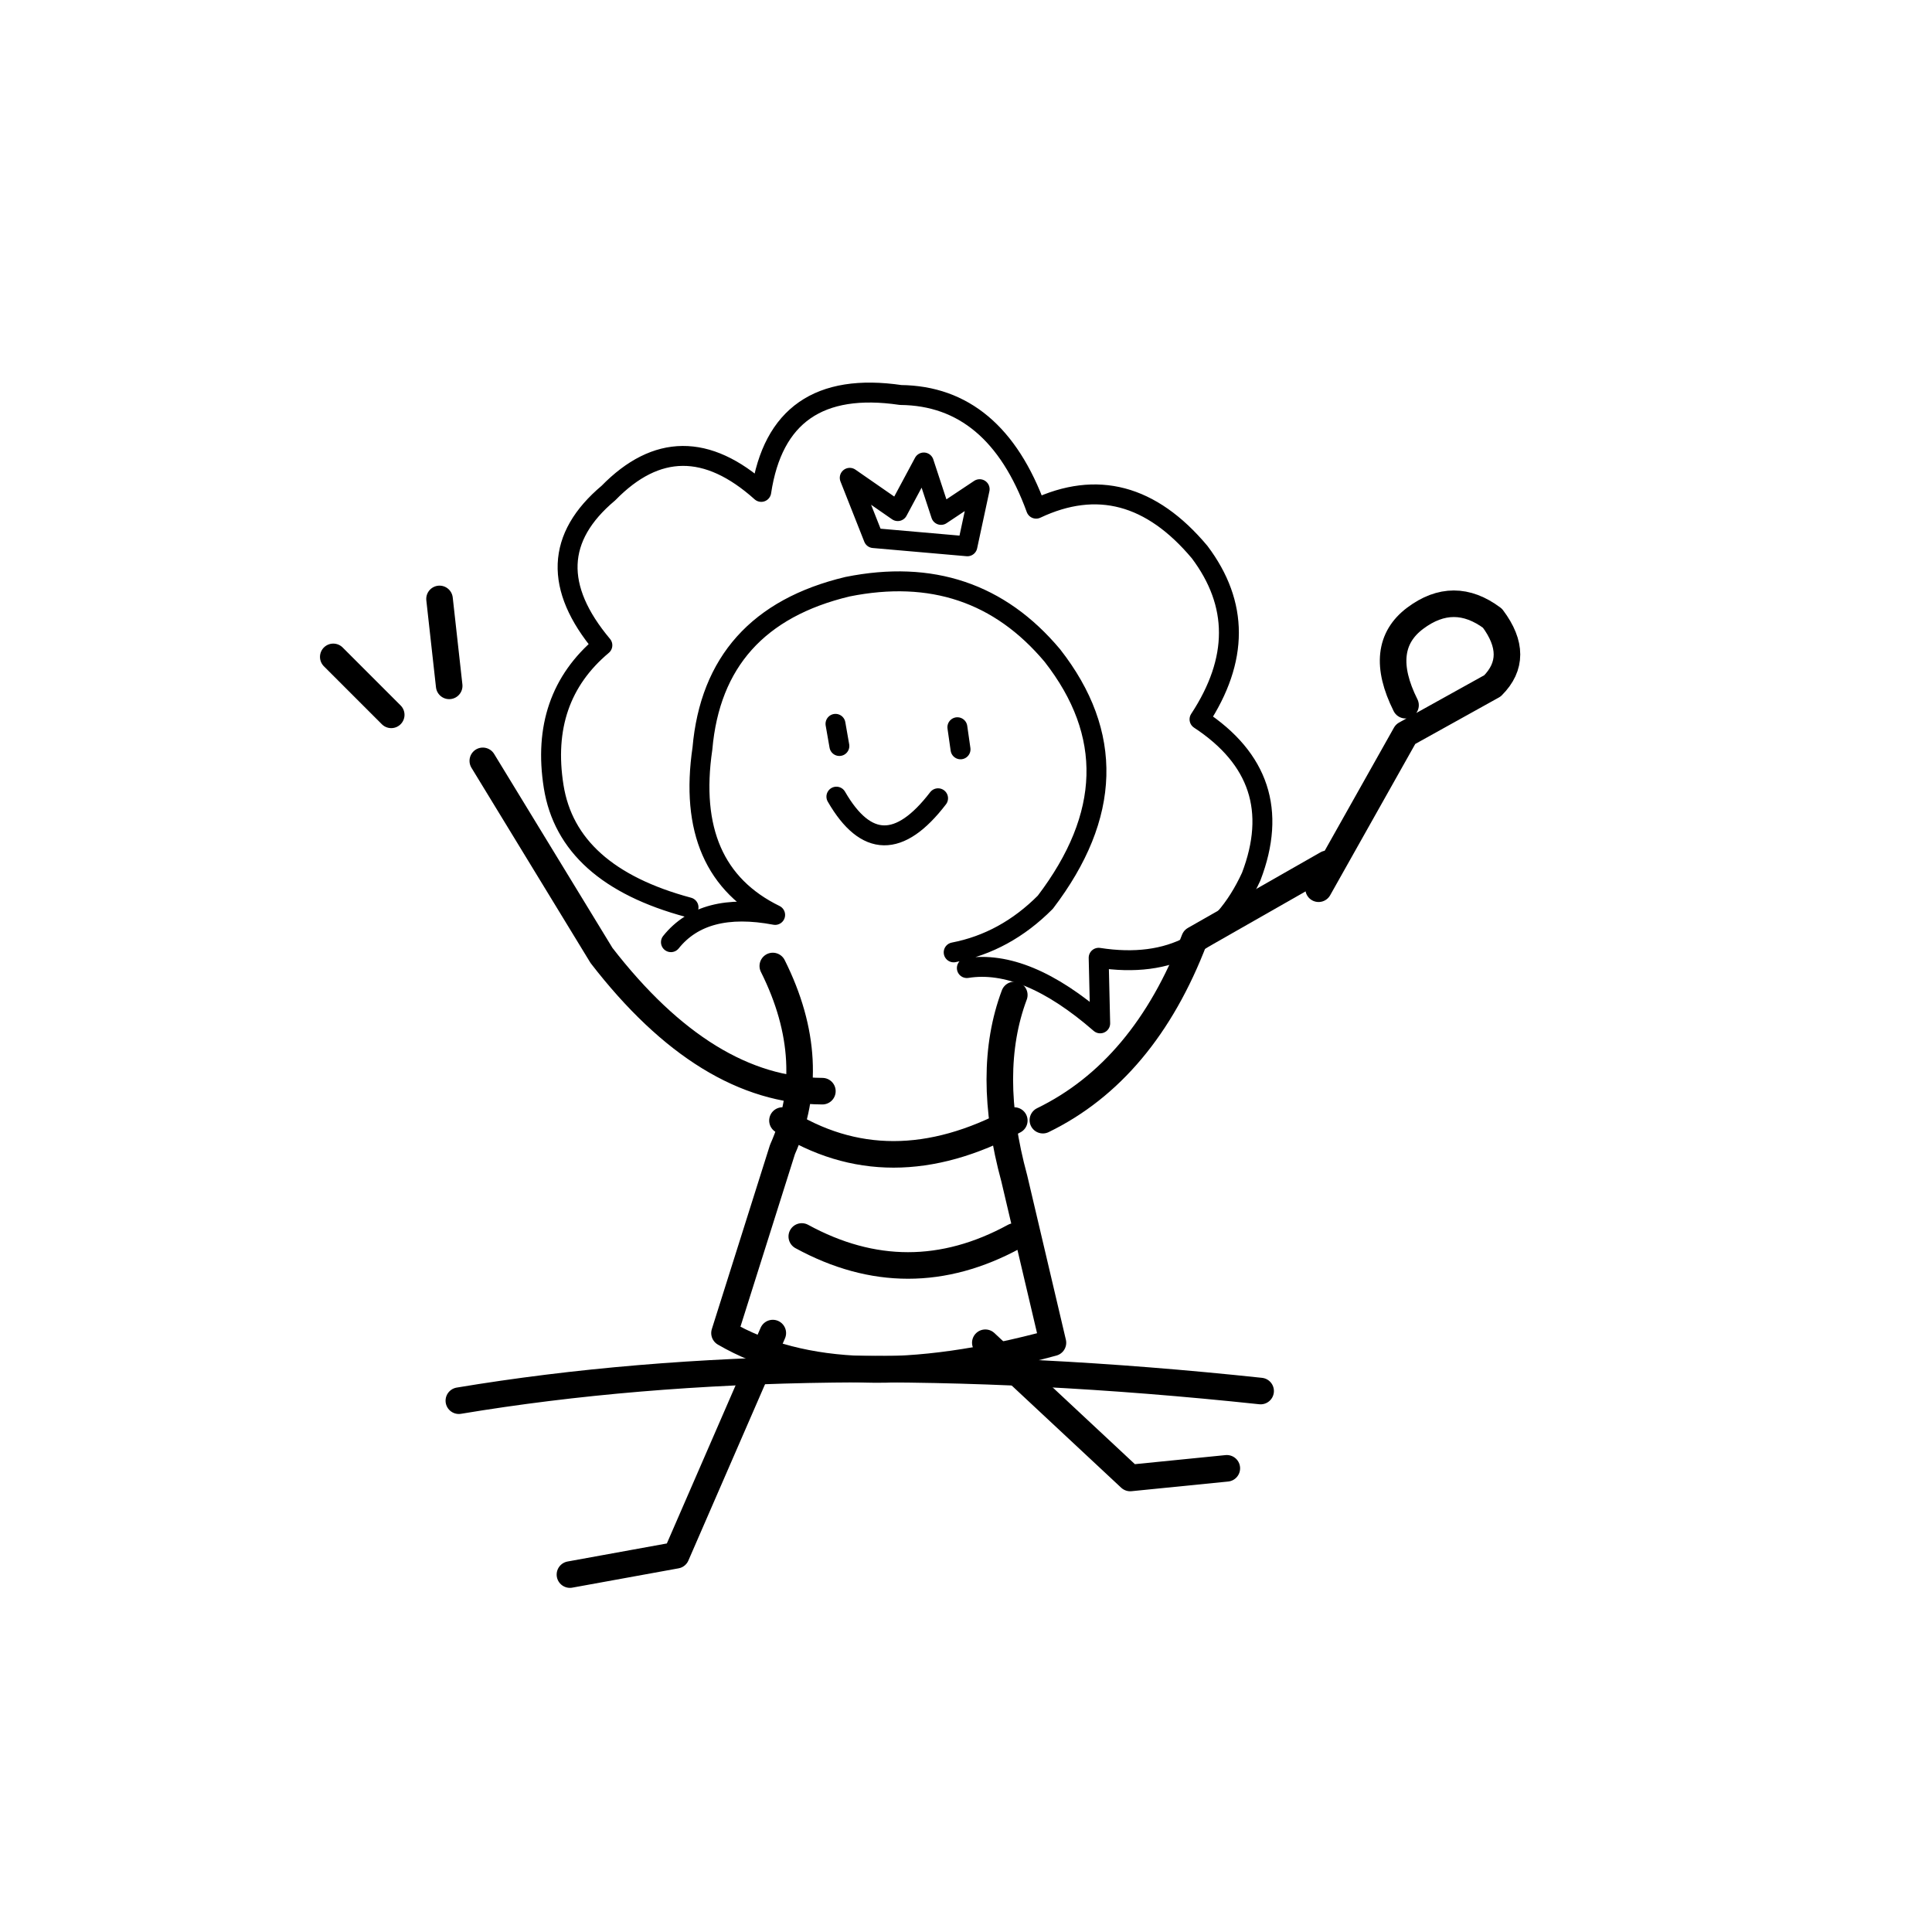
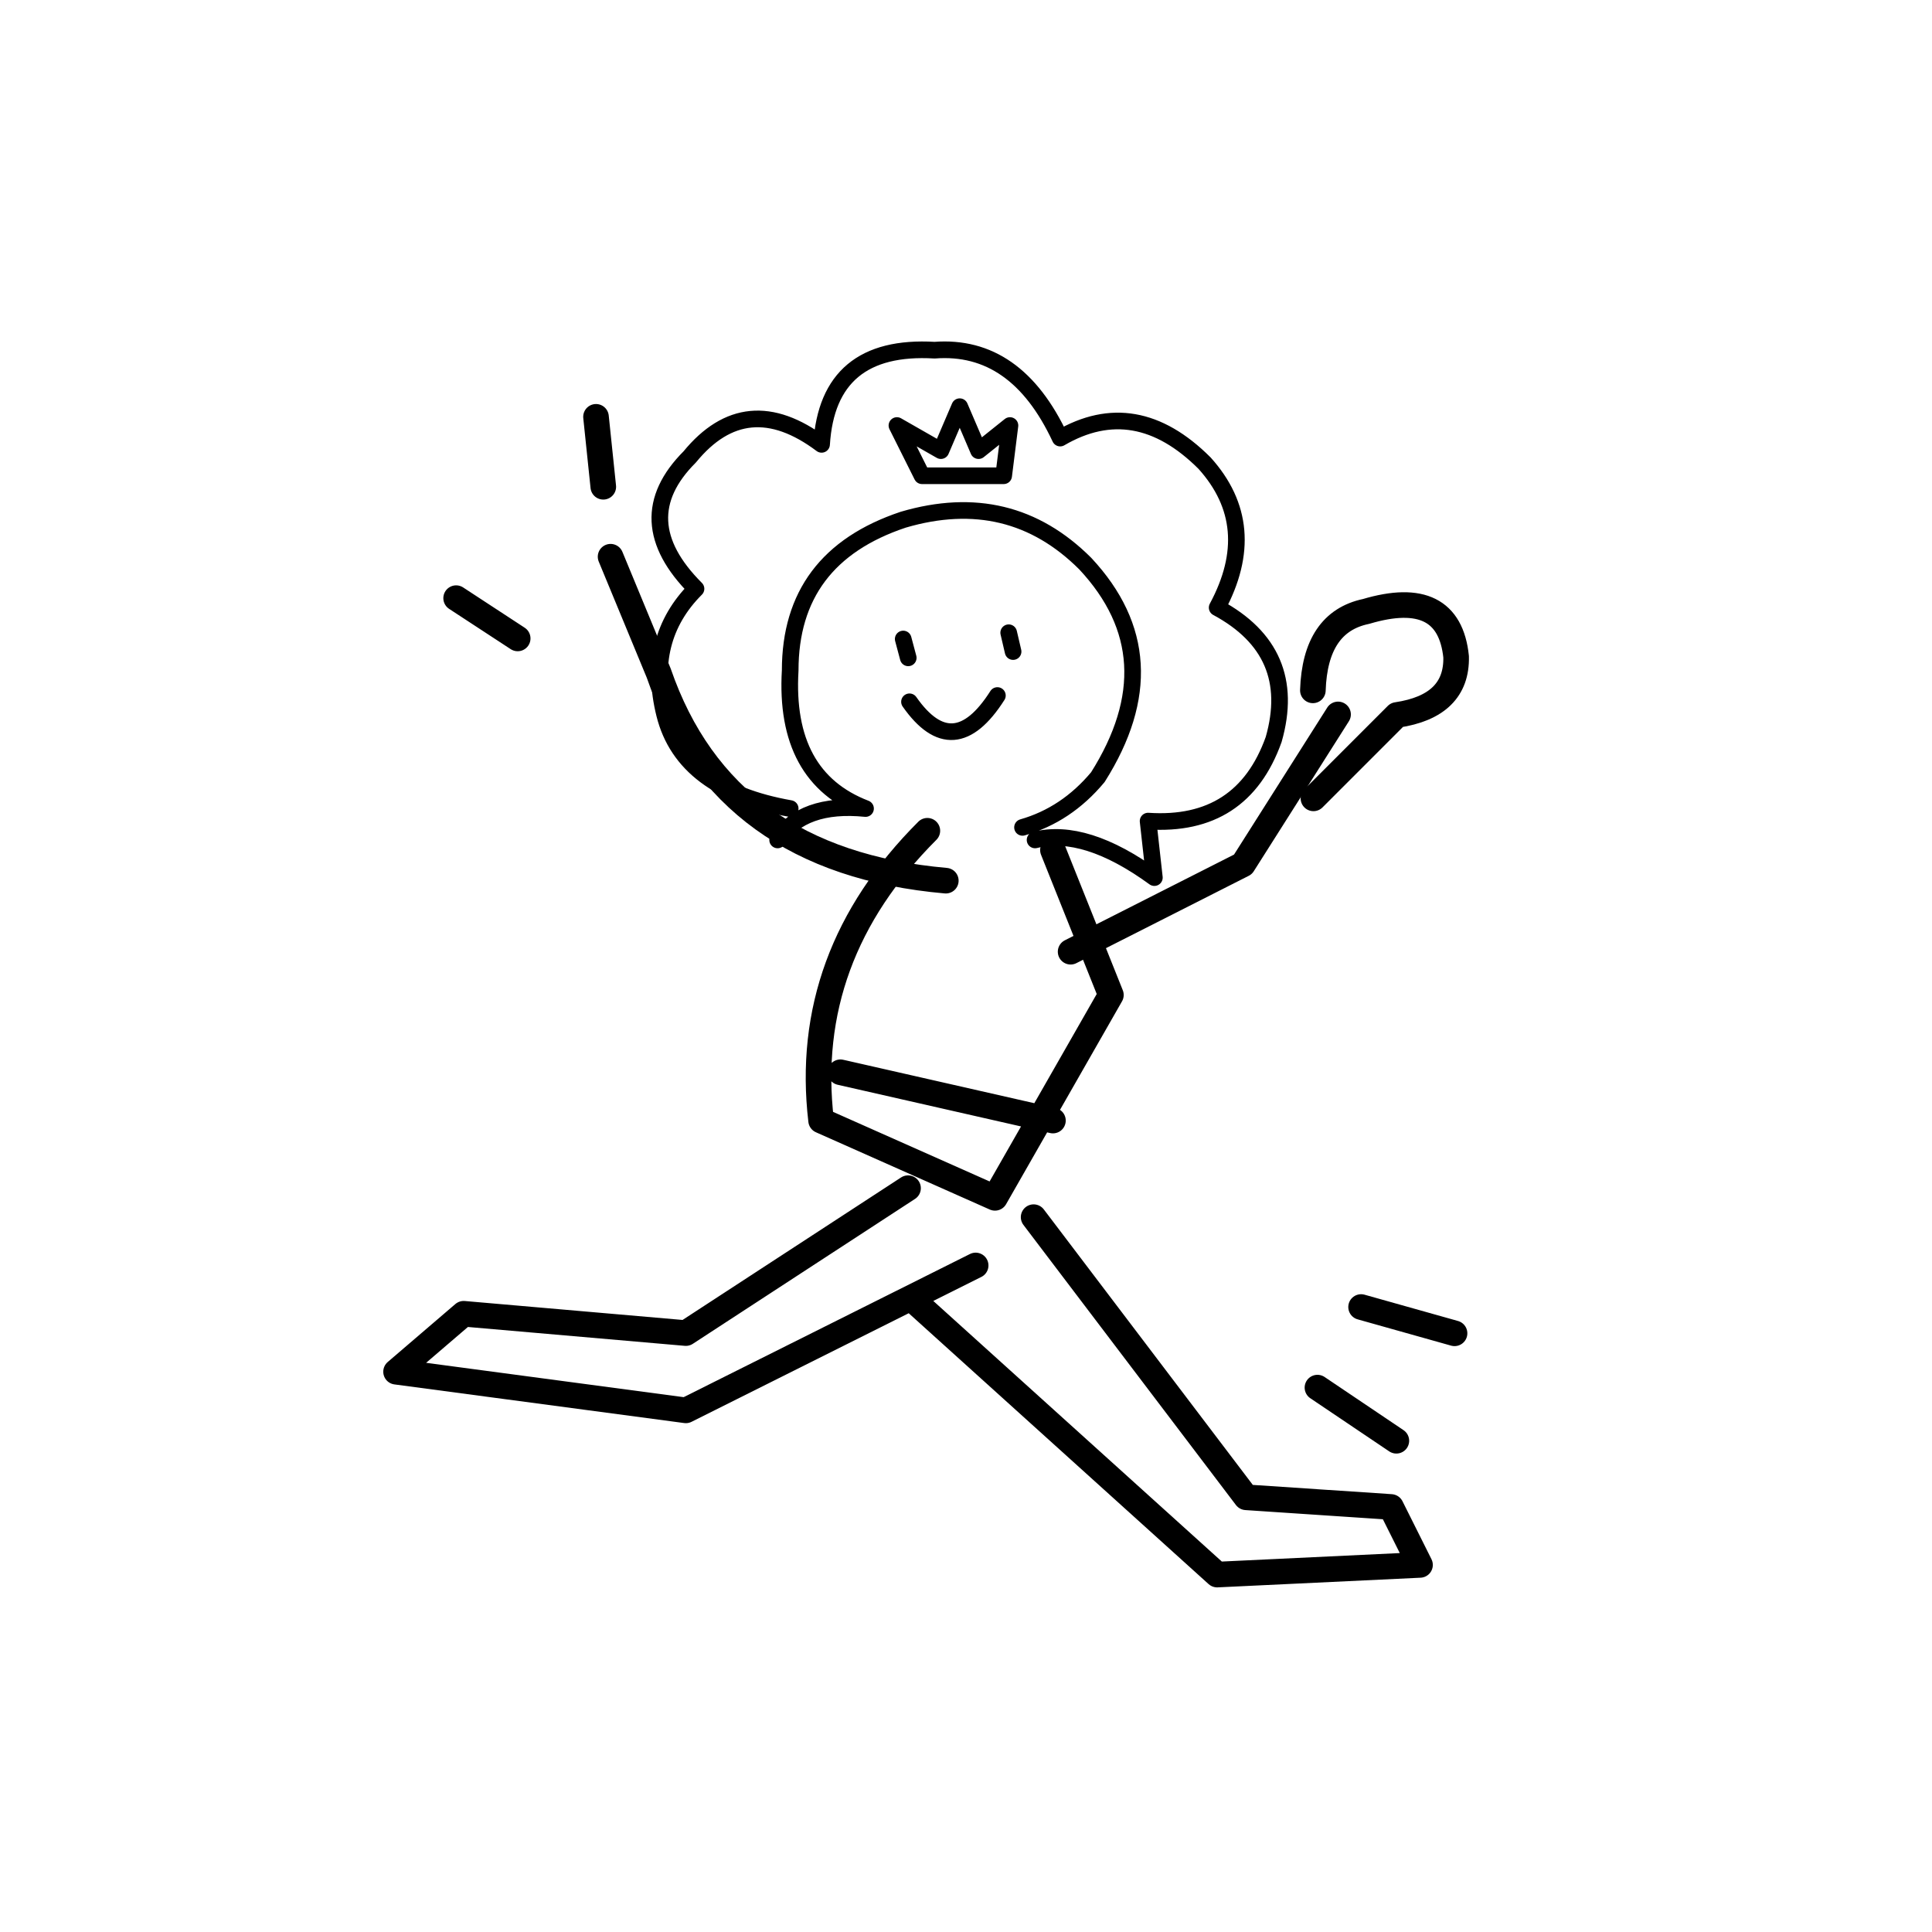
<svg xmlns="http://www.w3.org/2000/svg" viewBox="0 0 200 200">
-   <g fill="none" stroke="#000" stroke-width="2.75" stroke-linecap="round" stroke-linejoin="round">
-     <path d="M68 101Q51 98 48 86T53 66Q42 55 52 45Q61 34 73 43Q74 27 91 28Q104 27 111 42Q123 35 134 46Q143 56 136 69Q149 76 145 90Q140 104 125 103L126 112Q115 104 107 106M66 106q4-6 14-5 M80 101Q67 96 68 79Q68 61 86 55Q103 50 115 62Q129 77 117 96Q112 102 105 104 M86 74l.8 3m16-4 .7 3 M87 84q7 10 14-1 M89 48l-4-8 7 4 3-7 3 7 5-4-1 8z" transform="translate(20 20) scale(.75) rotate(5 96 104)" />
-     <path d="M80 100q5 10 1 19l-6 19q12 7 34 1l-4-17q-3-11 0-19 M81 116q11 7 24 0m-22 12q11 6 22 0" />
-     <path d="M80 138l-10 23-11 2m43-24 15 14 10-1" />
-     <path d="M85 114q-12 1-24-12l-14-19m61 32q10-6 14-20l13-9" transform="rotate(5 97 115)" />
-     <path d="M144 75q-3-6 1-9 4-3 8 0 3 4 0 7l-9 5-9 16 M39 76l-6-6m12 3-1-9m2 83q36-6 83-1" transform="translate(1.5 -2)" />
+   <g fill="none" stroke="#000" stroke-width="2.65" stroke-linecap="round" stroke-linejoin="round" transform="translate(0 -3)">
+     <path d="M68 101Q51 98 48 86T53 66Q42 55 52 45Q61 34 73 43Q74 27 91 28Q104 27 111 42Q123 35 134 46Q143 56 136 69Q149 76 145 90Q140 104 125 103L126 112Q115 104 107 106M66 106q4-6 14-5 M80 101Q67 96 68 79Q68 61 86 55Q103 50 115 62Q129 77 117 96Q112 102 105 104 M86 74l.8 3m16-4 .7 3 M87 84q7 10 14-1 M89 48l-4-8 7 4 3-7 3 7 5-4-1 8z" transform="translate(100 75) rotate(0) scale(0.65) translate(-96 -83)" />
+     <path d="M96 89q-13 13-11 30l18 8 12-21-6-15 M87 114l22 5 M94 126l-23 15-23-2-7 6 30 4 30-15m6-5 22 29 15 1 3 6-21 1-31-28" />
+     <g transform="rotate(10 96 105)">
+       <path d="M96 94Q73 96 63 78l-7-11 M110 99l16-12 7-17" />
+       <path d="M130 68q-1-7 4-9 8-4 10 3 1 5-5 7l-7 10 M48 77l-7-3m13-14-2-7 M143 139l9 4m-6-13 10 1" />
+     </g>
  </g>
</svg>
